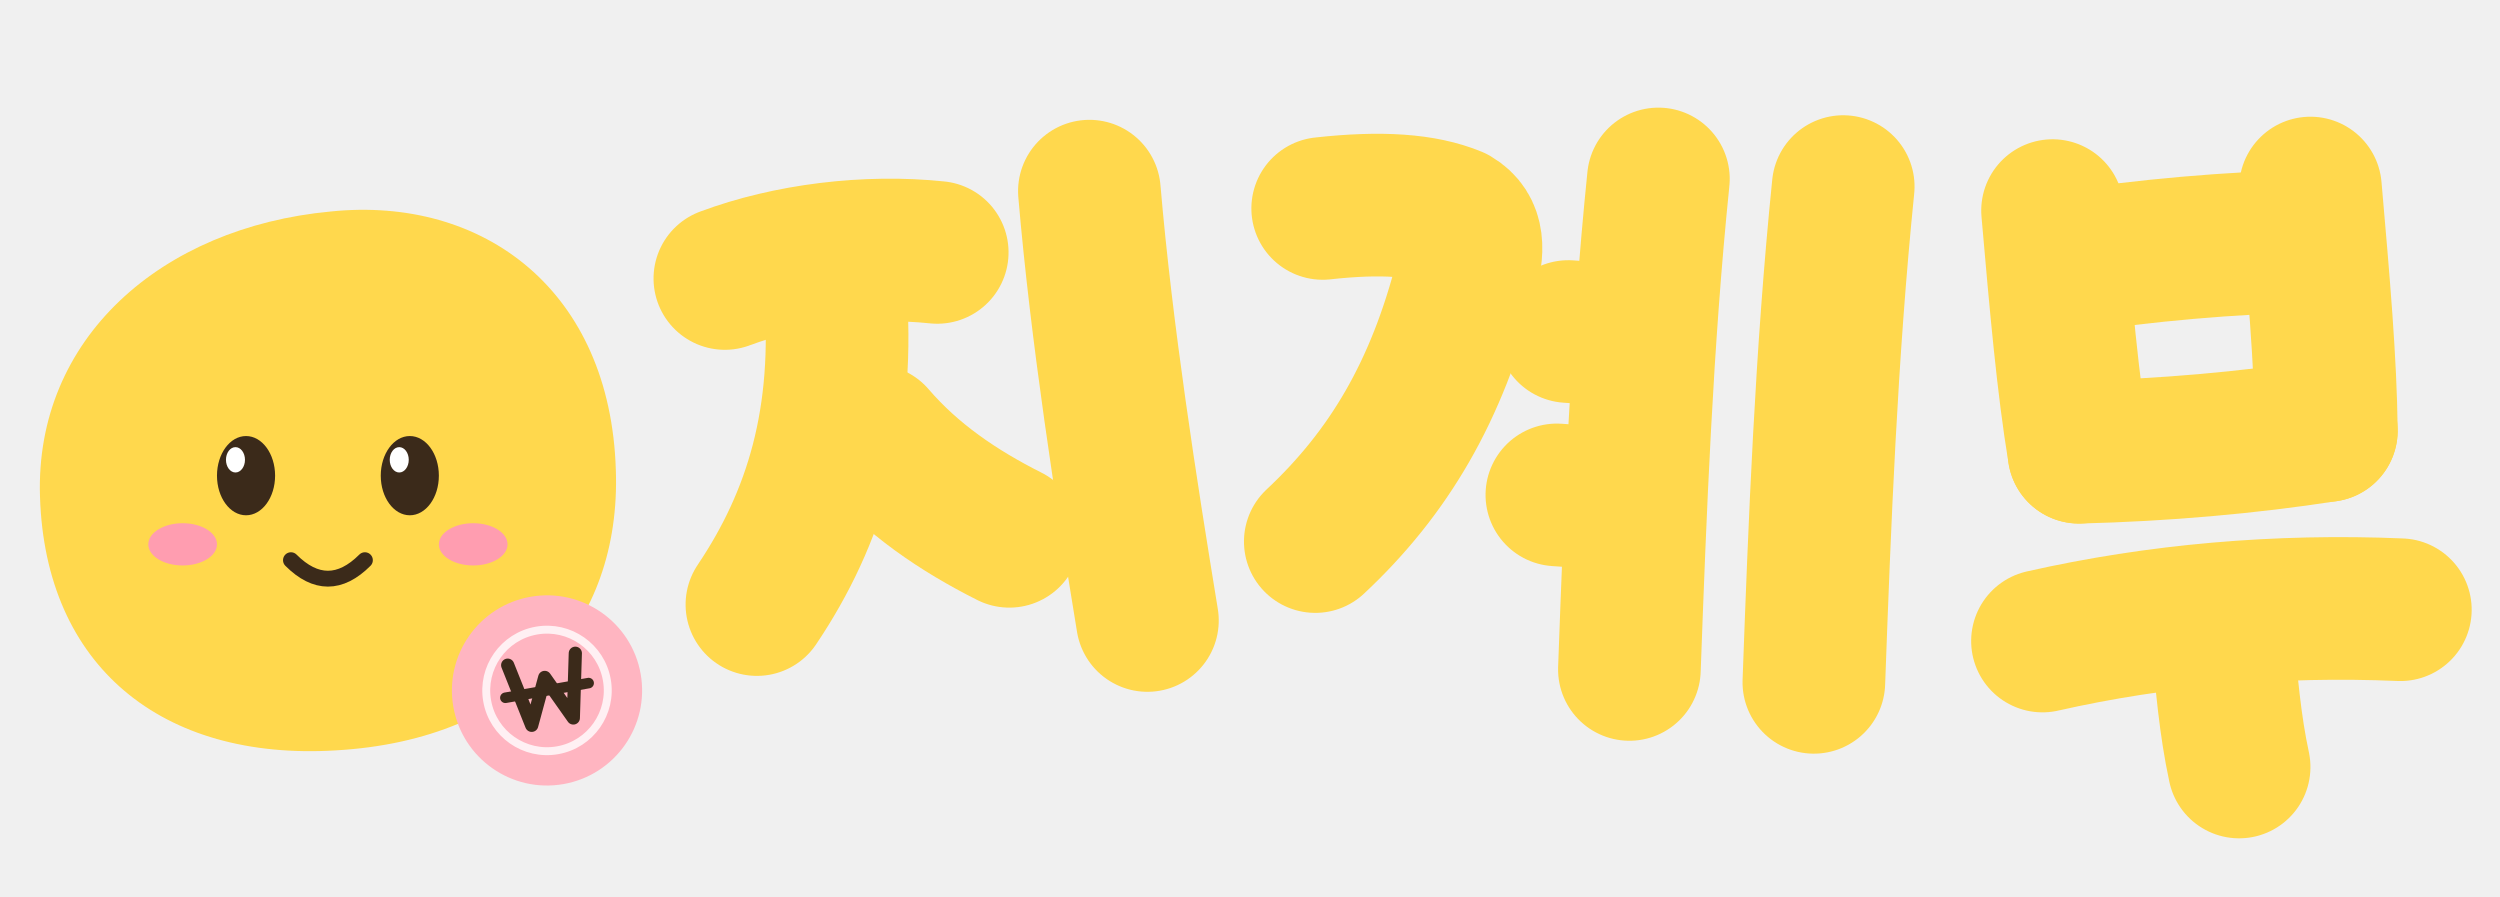
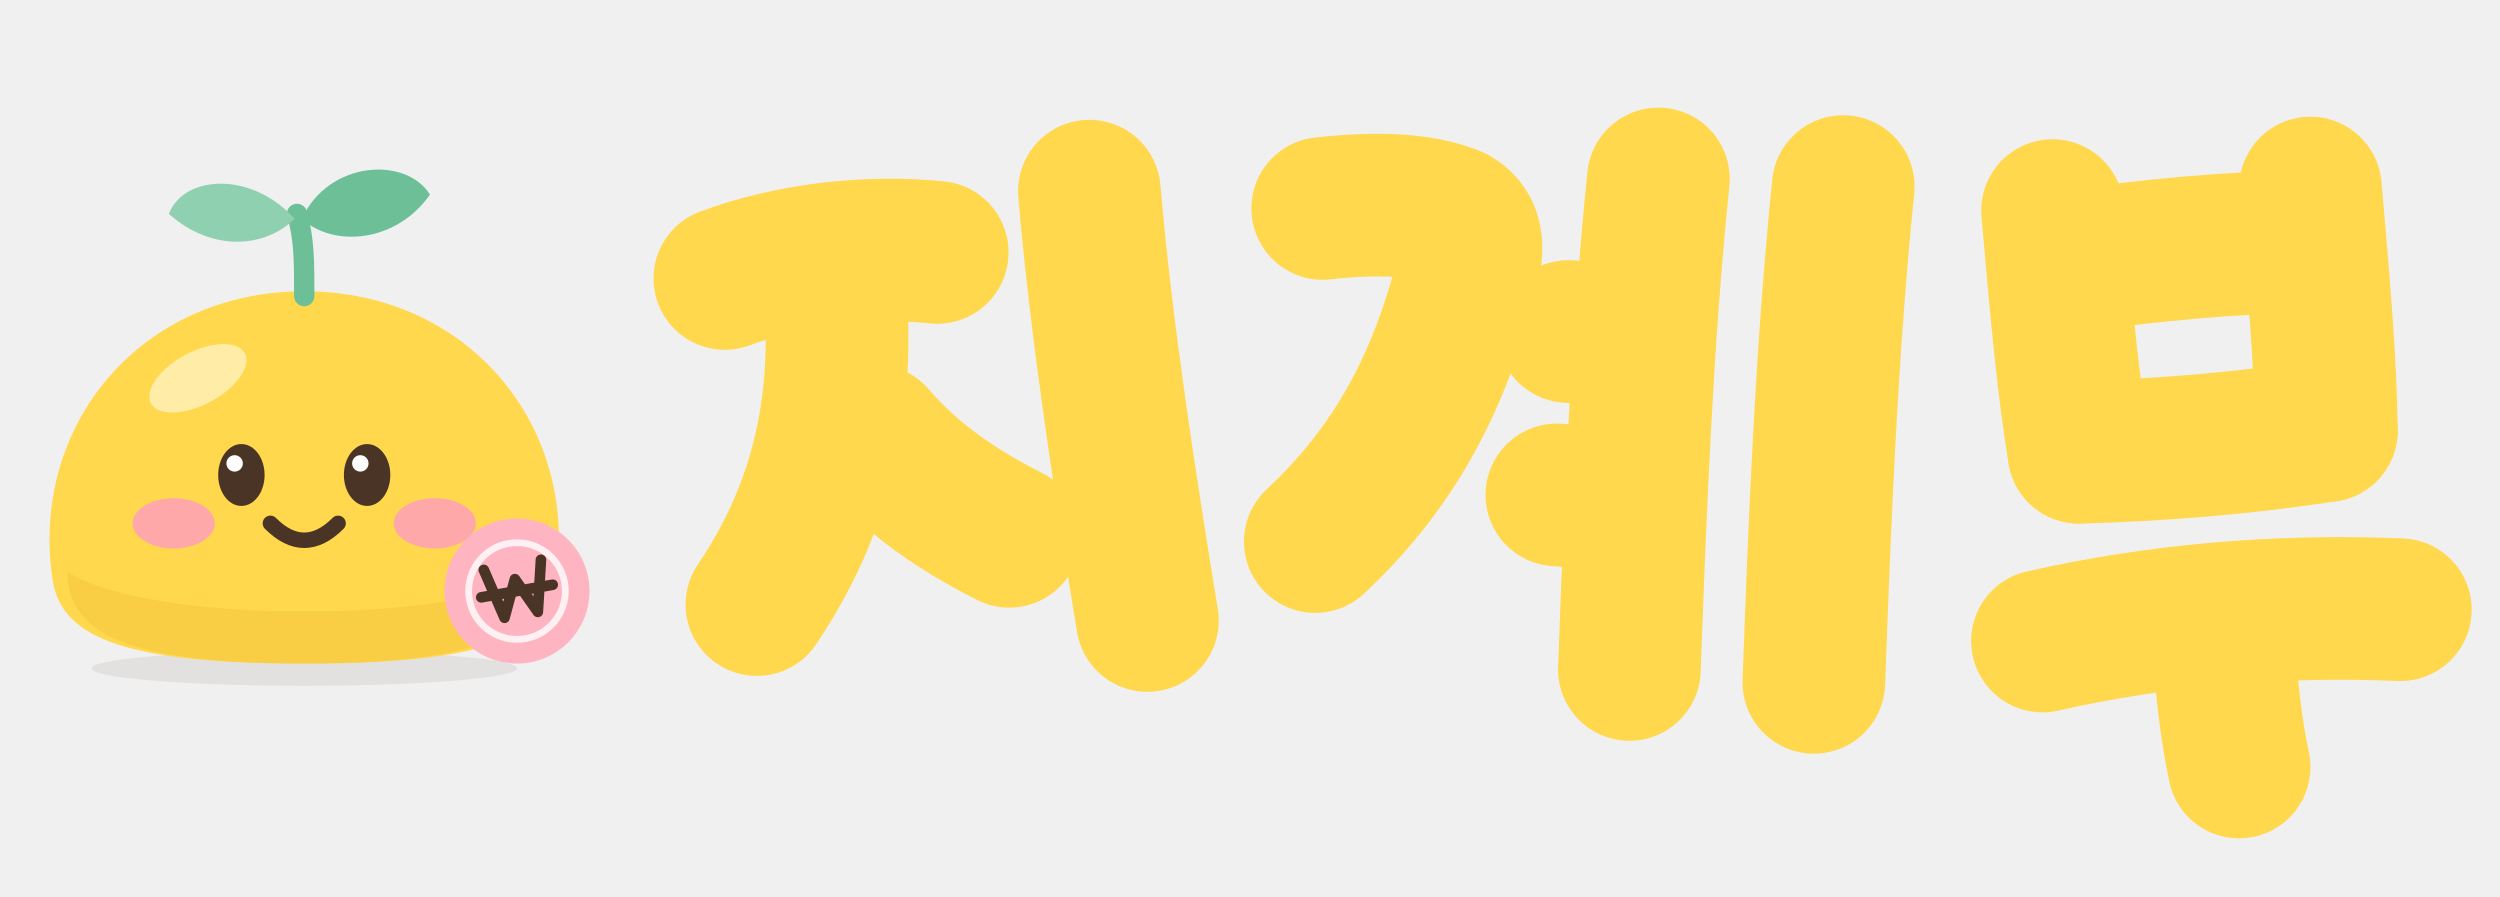
<svg xmlns="http://www.w3.org/2000/svg" viewBox="0 0 1060 380" width="1590" height="570">
  <defs>
    <g id="L" stroke-linecap="round" stroke-linejoin="round" fill="none">
      <g transform="translate(34 40) rotate(-7 90 100)">
        <path d="M25 32 C50 26 80 26 106 32" />
        <path d="M66 40 C64 90 48 126 22 156" />
        <path d="M74 98 C86 116 102 130 120 142" />
        <path d="M166 16 C164 70 166 130 168 180" />
      </g>
      <g transform="translate(252 26) rotate(4 110 110)">
        <path d="M20 34 C42 30 58 30 70 34 C78 38 78 46 76 56 C68 100 52 132 26 160" />
        <path d="M116 74 H128" />
        <path d="M116 136 H128" />
        <path d="M146 14 C144 76 146 140 148 200" />
        <path d="M216 12 C214 76 216 140 218 200" />
      </g>
      <g transform="translate(542 36) rotate(-5 70 110)">
        <path d="M20 14 C20 50 20 80 22 106" />
        <path d="M118 14 C118 50 118 80 116 106" />
        <path d="M22 34 C54 32 86 32 116 34" />
        <path d="M22 106 C54 108 86 108 116 106" />
        <path d="M2 176 C46 170 92 170 138 176" />
        <path d="M70 178 C70 198 70 214 72 230" />
      </g>
    </g>
    <g id="H" stroke="#FFFFFF" stroke-width="7" stroke-linecap="round" fill="none" opacity="0.9">
      <g transform="translate(34 40) rotate(-7 90 100)">
        <path d="M34 22 C44 19 54 18 62 18" />
        <path d="M156 30 C156 40 156 48 156 54" />
      </g>
      <g transform="translate(252 26) rotate(4 110 110)">
        <path d="M26 24 C34 22 42 21 48 21" />
        <path d="M140 28 C140 38 140 46 140 52" />
        <path d="M202 26 C202 36 202 44 202 50" />
      </g>
      <g transform="translate(542 36) rotate(-5 70 110)">
        <path d="M10 28 C10 38 10 46 10 52" />
        <path d="M14 154 C24 152 34 151 42 150" />
      </g>
    </g>
  </defs>
  <g transform="translate(250 28) scale(1.12)">
    <use href="#L" stroke="#FFD84D" stroke-width="54" />
  </g>
-   <g transform="translate(8 74) scale(1.12)">
-     <path d="M118 14C176 8 224 44 226 112C228 170 190 214 120 218C54 222 10 186 8 122C6 62 54 20 118 14Z" fill="#FFD84D" />
-     <ellipse cx="86" cy="114" rx="11" ry="15" fill="#3B2A1A" />
-     <ellipse cx="148" cy="114" rx="11" ry="15" fill="#3B2A1A" />
-     <ellipse cx="82" cy="108" rx="3.6" ry="4.8" fill="#FFF" />
-     <ellipse cx="144" cy="108" rx="3.6" ry="4.8" fill="#FFF" />
-     <path d="M103 146 q14 14 28 0" stroke="#3B2A1A" stroke-width="6" fill="none" stroke-linecap="round" />
-     <ellipse cx="62" cy="140" rx="13" ry="8" fill="#FF9DB0" />
-     <ellipse cx="172" cy="140" rx="13" ry="8" fill="#FF9DB0" />
-     <g transform="rotate(-10 196 196)">
-       <circle cx="200" cy="196" r="36" fill="#FFB5C1" />
-       <circle cx="200" cy="196" r="23" fill="none" stroke="#FFFFFF" stroke-width="3" opacity="0.8" />
-       <path d="M187 184 L192 208 L200 191 L208 208 L213 184" stroke="#3B2A1A" stroke-width="5" fill="none" stroke-linecap="round" stroke-linejoin="round" />
-       <path d="M184 196 H216" stroke="#3B2A1A" stroke-width="4" stroke-linecap="round" />
+   <g transform="translate(6 62) scale(2.05)">
+     <ellipse cx="60" cy="108" rx="44" ry="3.6" fill="#4A3426" opacity=".08" />
+     <path d="M8 90 C3 58 26 30 60 30 C94 30 117 58 112 90 C110 102 96 107 60 107 C24 107 10 102 8 90Z" fill="#FFD84D" />
+     <path d="M11 88 C28 99 92 99 109 88 C109 101 96 107 60 107 C24 107 11 101 11 88Z" fill="#F3C13A" opacity=".45" />
+     <ellipse cx="38" cy="48" rx="11" ry="5.5" transform="rotate(-28 38 48)" fill="#FFFFFF" opacity=".5" />
+     <path d="M60 31 C60 24 60 19 58.5 14" stroke="#6CBF97" stroke-width="4.2" fill="none" stroke-linecap="round" />
+     <path d="M58 15 C49 5 35 6 32 14 C41 22 52 21 58 15Z" fill="#8FD0B0" />
+     <path d="M59.5 15 C65 3 81 2 86 10 C79 20 66 21 59.5 15Z" fill="#6CBF97" />
+     <ellipse cx="33" cy="78" rx="8.5" ry="5.2" fill="#FFA3B3" opacity=".9" />
+     <ellipse cx="87" cy="78" rx="8.5" ry="5.2" fill="#FFA3B3" opacity=".9" />
+     <ellipse cx="47" cy="68" rx="4.8" ry="6.4" fill="#4A3426" />
+     <ellipse cx="73" cy="68" rx="4.8" ry="6.4" fill="#4A3426" />
+     <circle cx="45.6" cy="65.6" r="1.7" fill="#fff" />
+     <circle cx="71.6" cy="65.6" r="1.7" fill="#fff" />
+     <path d="M53 78 q7 7 14 0" stroke="#4A3426" stroke-width="3.2" fill="none" stroke-linecap="round" />
+     <g transform="rotate(-10 104 92)">
+       <circle cx="104" cy="92" r="15" fill="#FFB5C1" />
+       <circle cx="104" cy="92" r="10" fill="none" stroke="#FFFFFF" stroke-width="1.4" opacity=".8" />
+       <path d="M98 86.5 L100.5 97 L104 89.5 L107.5 97 L110 86.5 M96.5 92 H111.5" stroke="#4A3426" stroke-width="2.2" fill="none" stroke-linecap="round" stroke-linejoin="round" />
    </g>
  </g>
</svg>
